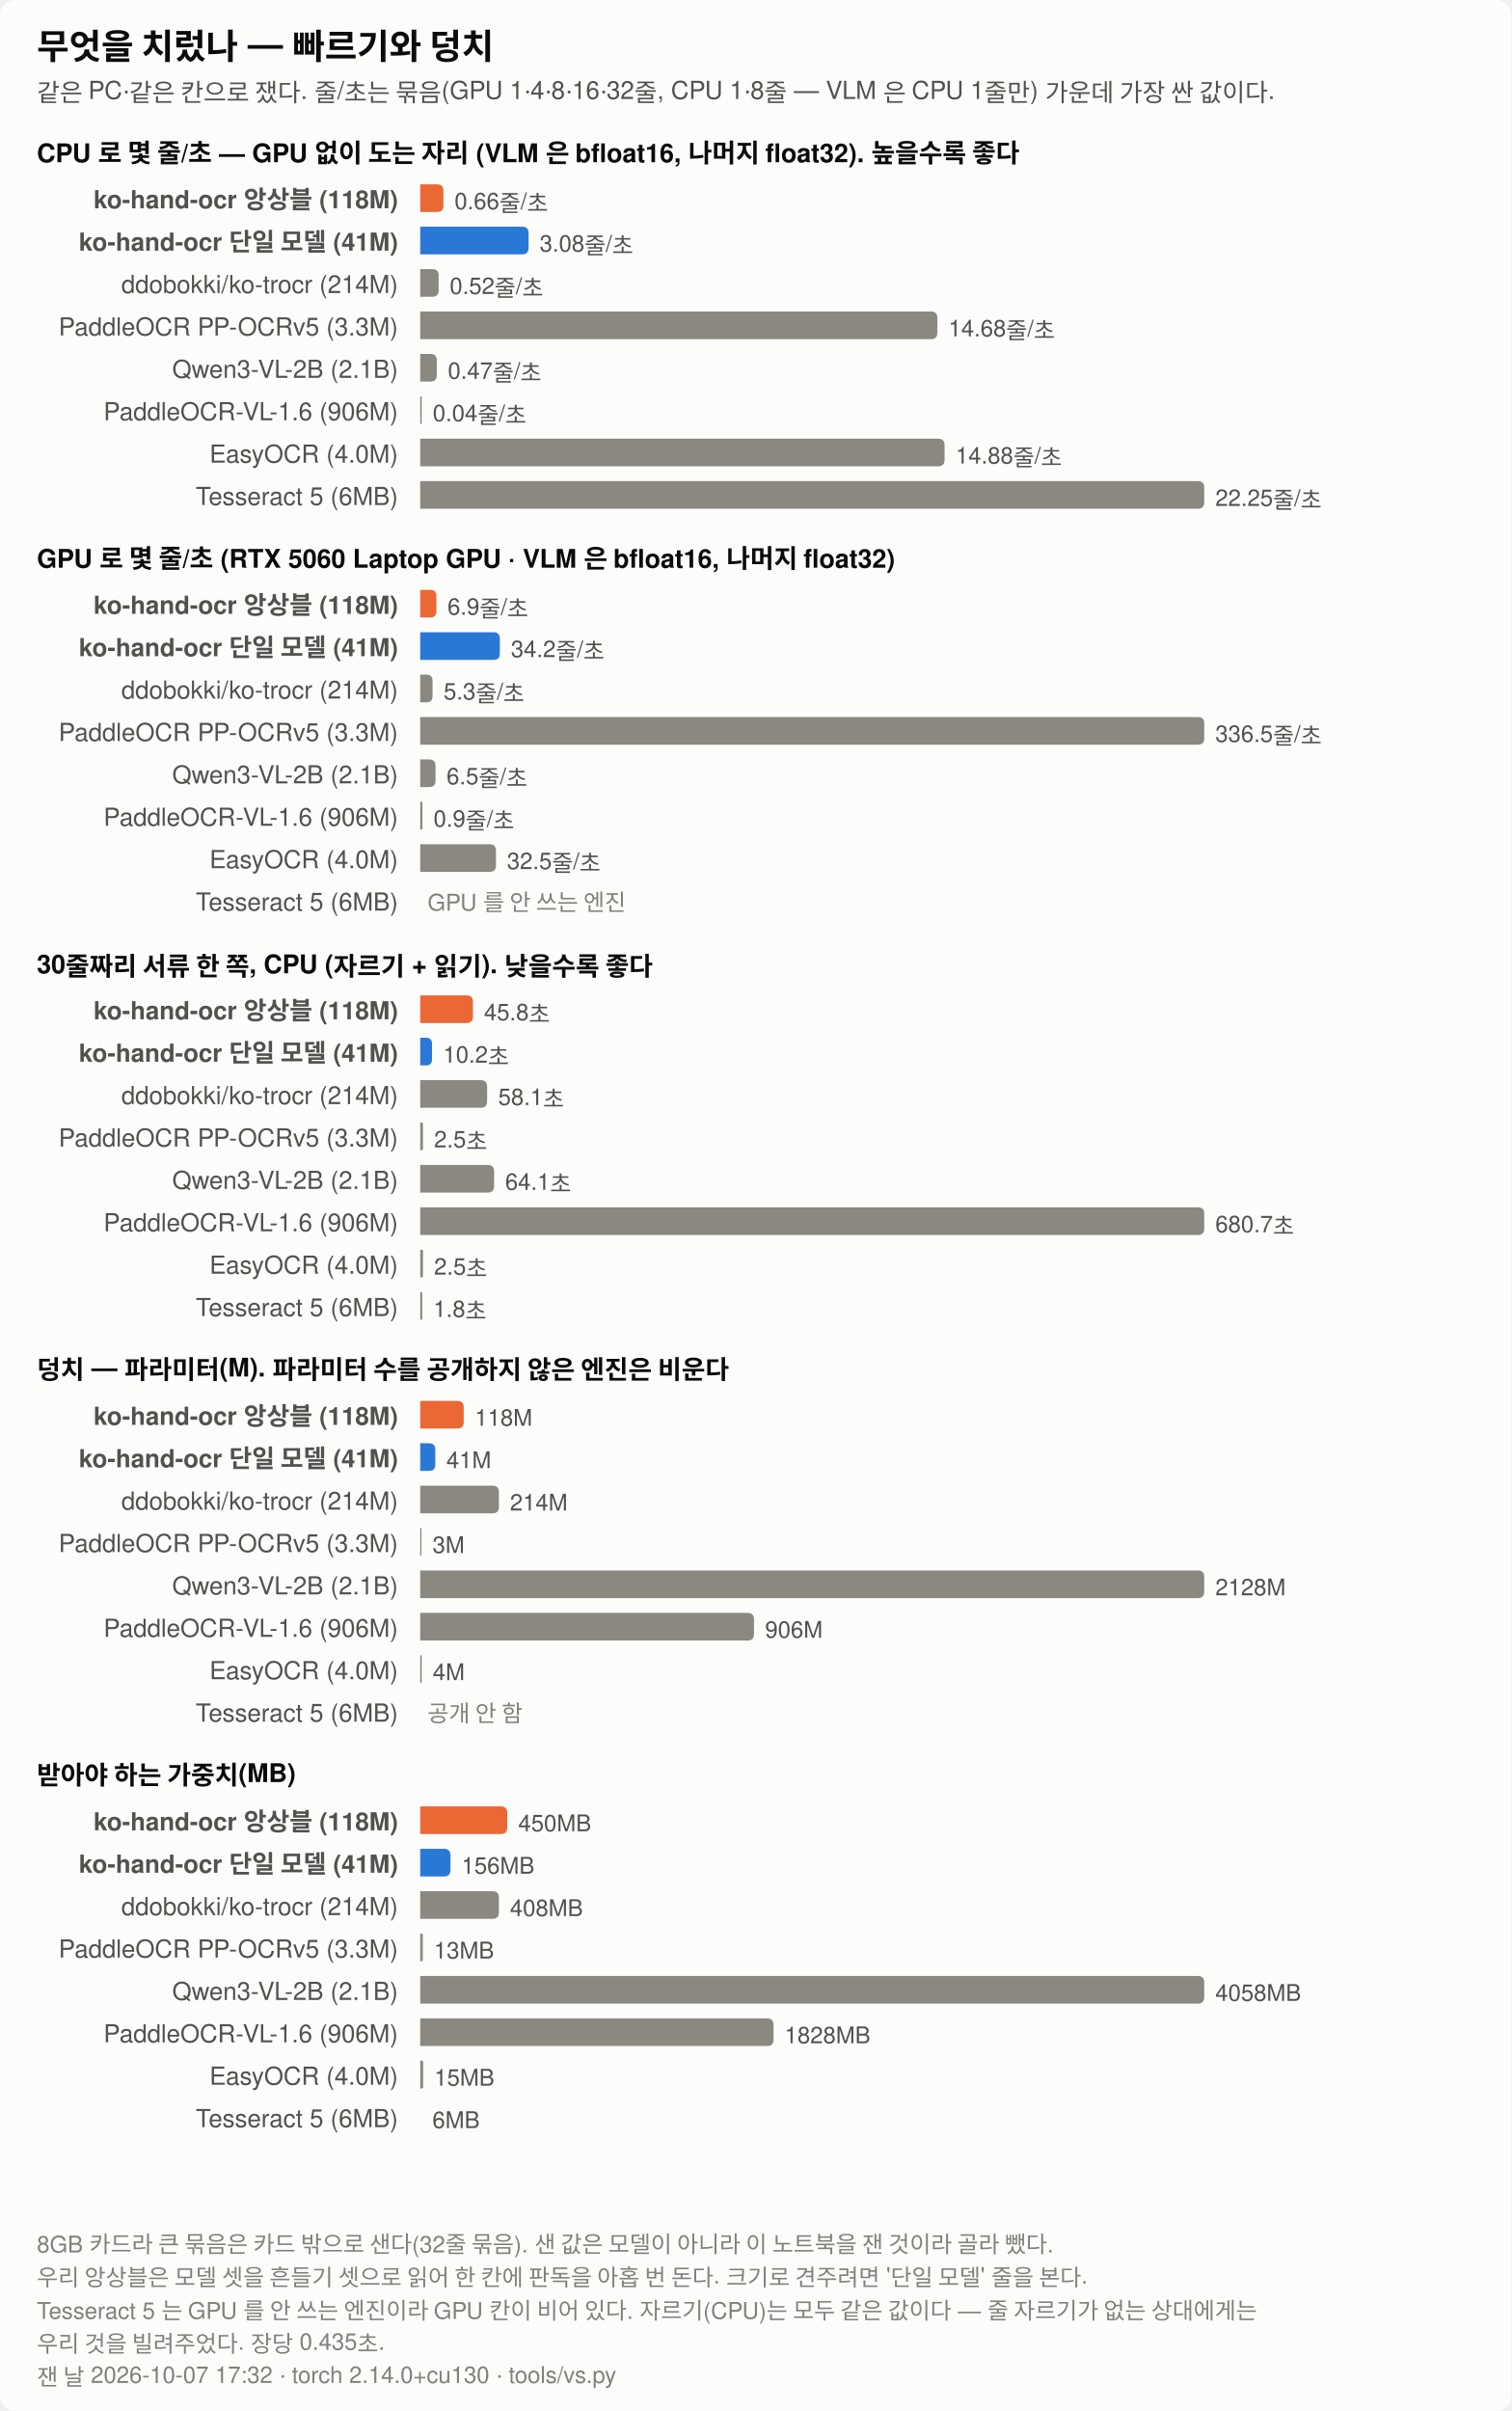
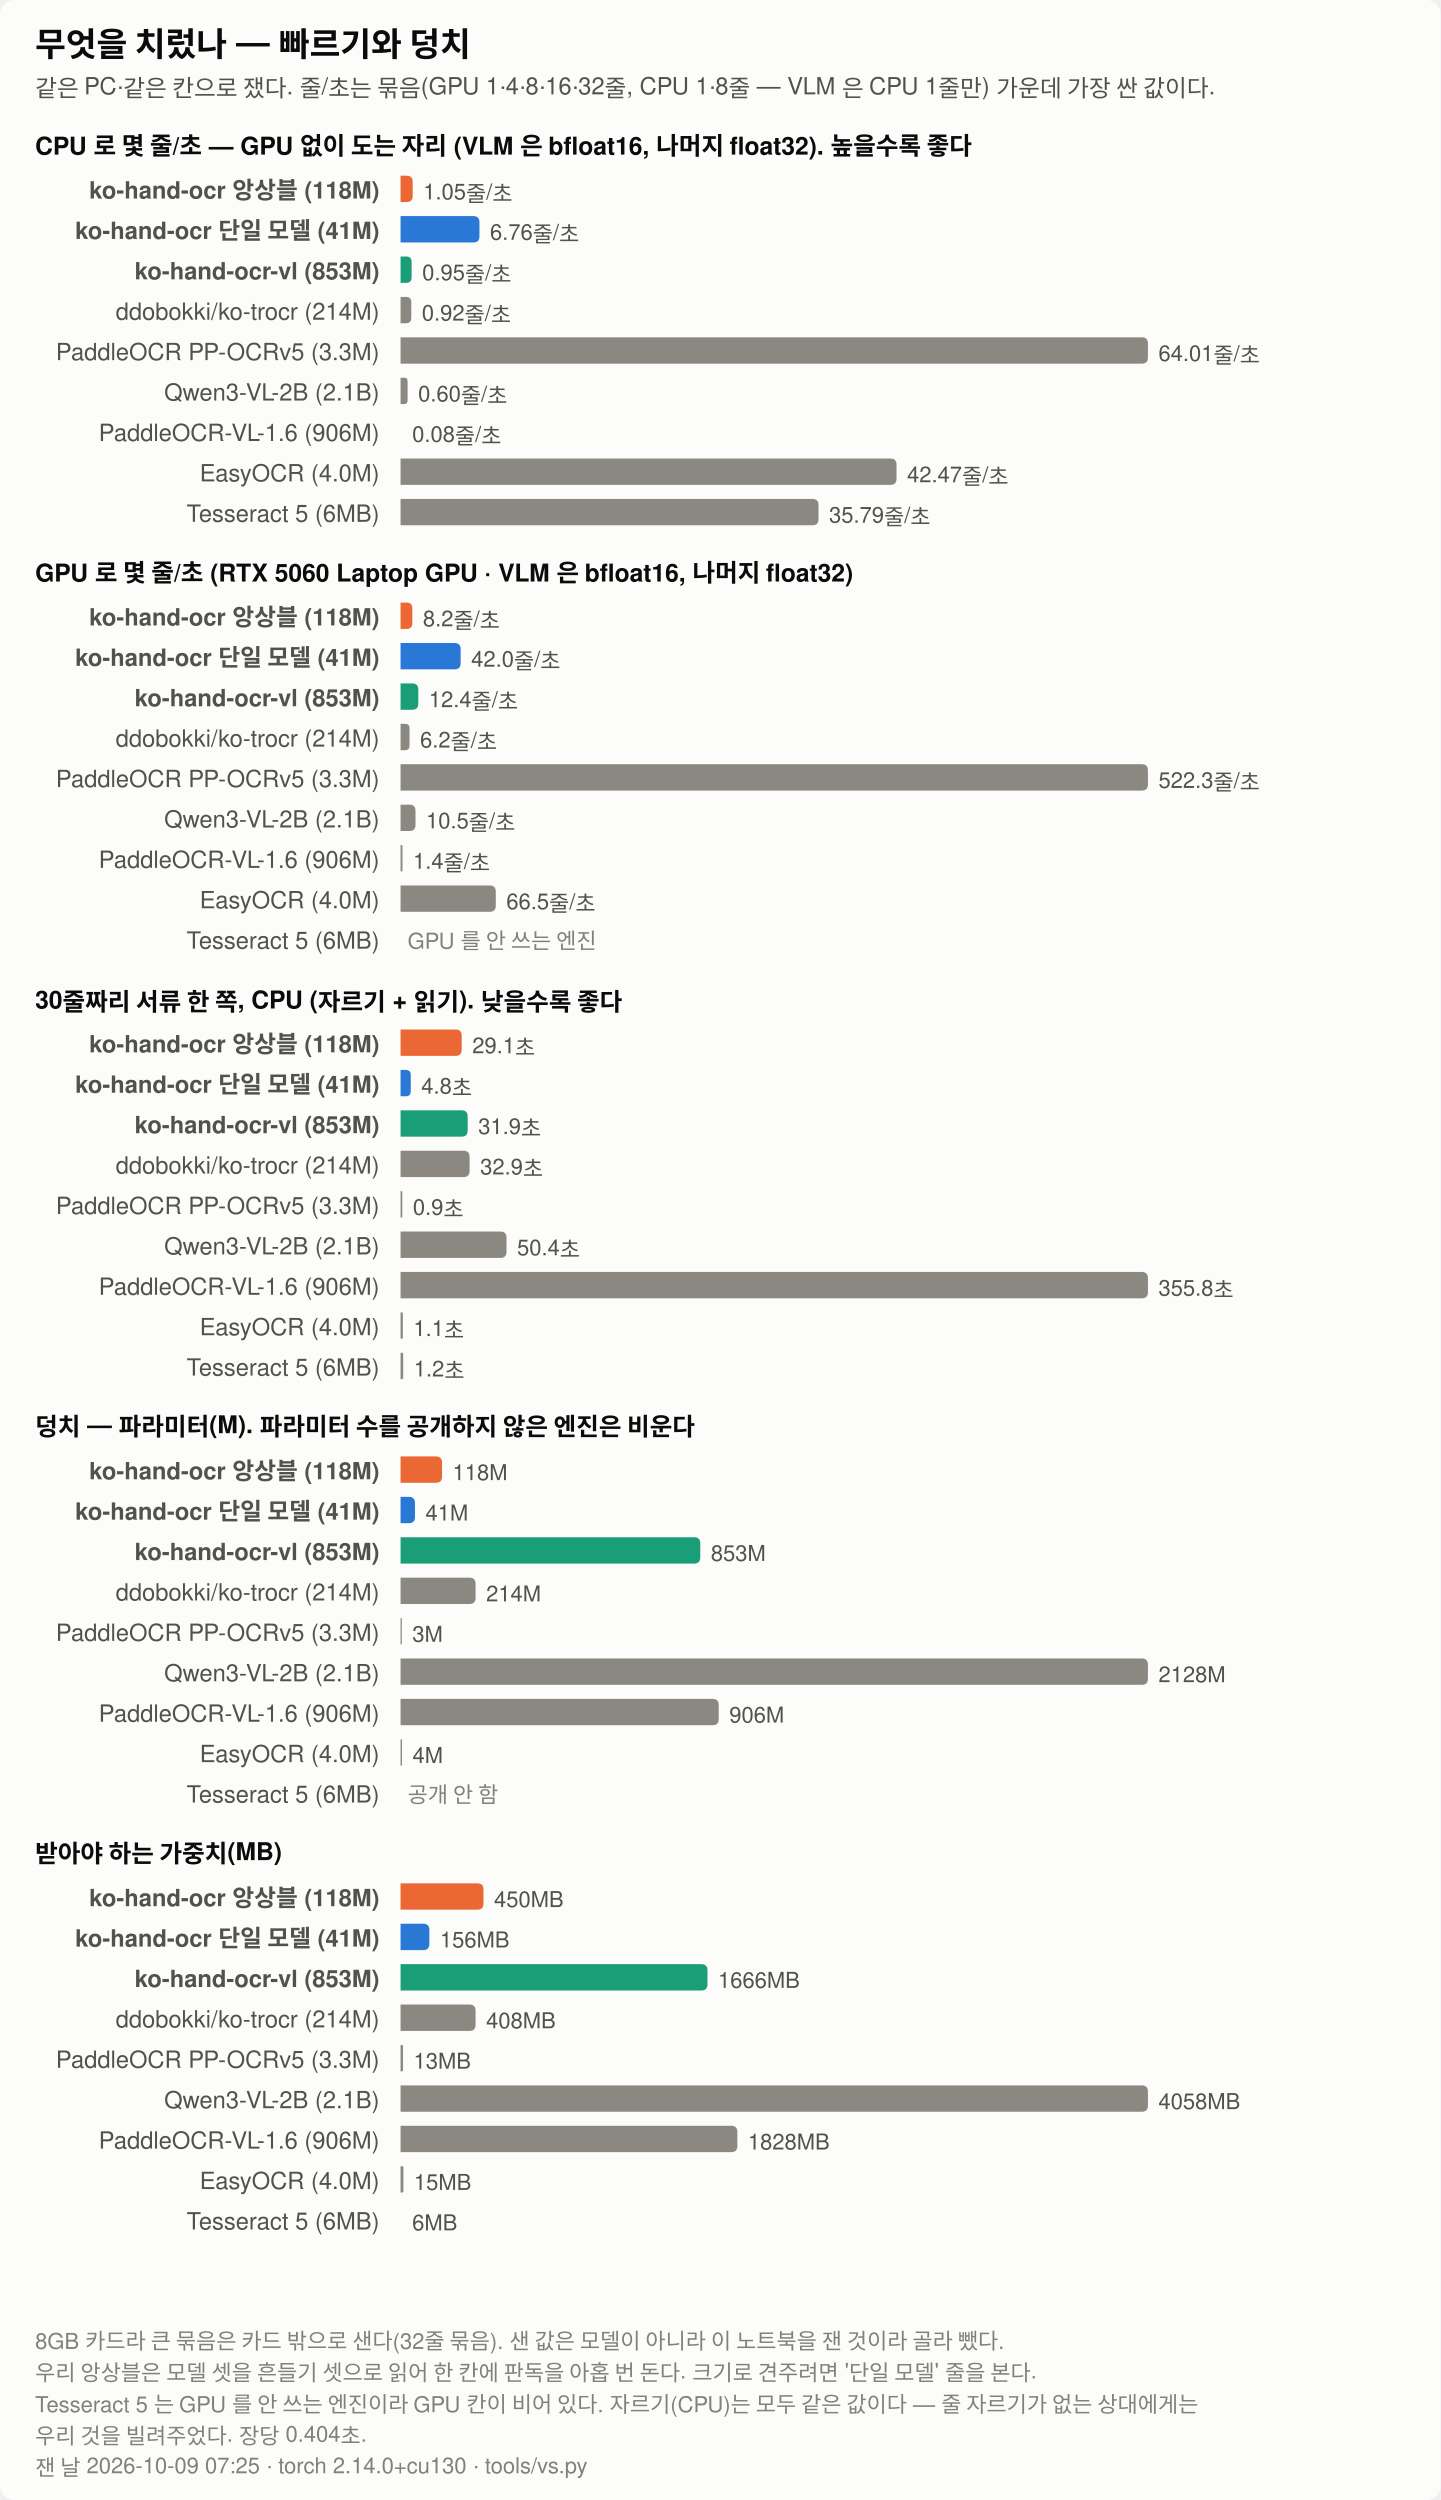
- <svg xmlns="http://www.w3.org/2000/svg" viewBox="0 0 820 1308" width="820" height="1308" role="img" aria-label="Speed and size. ko-hand-ocr 앙상블: 0.66 lines per second on CPU, 118M. ko-hand-ocr 단일 모델: 3.08 lines per second on CPU, 41M. ddobokki/ko-trocr: 0.52 lines per second on CPU, 214M. PaddleOCR PP-OCRv5: 14.68 lines per second on CPU, 3.3M. Qwen3-VL-2B: 0.47 lines per second on CPU, 2.1B. PaddleOCR-VL-1.6: 0.04 lines per second on CPU, 906M. EasyOCR: 14.88 lines per second on CPU, 4.0M. Tesseract 5: 22.25 lines per second on CPU, 6MB.">
+ <svg xmlns="http://www.w3.org/2000/svg" viewBox="0 0 820 1423" width="820" height="1423" role="img" aria-label="Speed and size. ko-hand-ocr 앙상블: 1.05 lines per second on CPU, 118M. ko-hand-ocr 단일 모델: 6.76 lines per second on CPU, 41M. ko-hand-ocr-vl: 0.95 lines per second on CPU, 853M. ddobokki/ko-trocr: 0.92 lines per second on CPU, 214M. PaddleOCR PP-OCRv5: 64.01 lines per second on CPU, 3.3M. Qwen3-VL-2B: 0.60 lines per second on CPU, 2.1B. PaddleOCR-VL-1.6: 0.08 lines per second on CPU, 906M. EasyOCR: 42.47 lines per second on CPU, 4.0M. Tesseract 5: 35.79 lines per second on CPU, 6MB.">
  <style>
  .surface{fill:#fcfcfb}
  .ink{fill:#0b0b0b}
  .ink2{fill:#52514e}
  .ink3{fill:#82807a}
  .s0{fill:#2a78d6}
  .s1{fill:#eb6834}
  .s2{fill:#8a8880}
+   .s3{fill:#1a9e77}
  .grid{stroke:#e3e2de;stroke-width:1}
  .rule{stroke:#cdccc6;stroke-width:1}
  .heat{fill:#cf3a2e}
  text{font-family:-apple-system,BlinkMacSystemFont,"Segoe UI",Helvetica,Arial,sans-serif}
  @media (prefers-color-scheme: dark){
    .surface{fill:#1a1a19}
    .ink{fill:#ffffff}
    .ink2{fill:#c3c2b7}
    .ink3{fill:#8e8c84}
    .s0{fill:#3987e5}
    .s1{fill:#d95926}
    .s2{fill:#7c7a73}
+     .s3{fill:#2bb58c}
    .grid{stroke:#3a3a38}
    .rule{stroke:#4a4946}
    .heat{fill:#ff6b5e}
  }
</style>
-   <rect class="surface" width="820" height="1308" rx="8" />
+   <rect class="surface" width="820" height="1423" rx="8" />
  <text class="ink" x="20" y="32" font-size="19" font-weight="600">무엇을 치렀나 — 빠르기와 덩치</text>
  <text class="ink2" x="20" y="55" font-size="13.5">같은 PC·같은 칸으로 쟀다. 줄/초는 묶음(GPU 1·4·8·16·32줄, CPU 1·8줄 — VLM 은 CPU 1줄만) 가운데 가장 싼 값이다.</text>
  <text class="ink" x="20" y="88" font-size="14" font-weight="600">CPU 로 몇 줄/초 — GPU 없이 도는 자리 (VLM 은 bfloat16, 나머지 float32). 높을수록 좋다</text>
  <text class="ink2" x="216" y="113.0" font-size="13.5" font-weight="600" text-anchor="end">ko-hand-ocr 앙상블 (118M)</text>
-   <path class="s1" d="M228,100.0 H237.1 Q240.6,100.0 240.6,103.5 V111.5 Q240.6,115.0 237.1,115.0 H228 Z" />
-   <text class="ink2" x="246.6" y="113.5" font-size="12.5">0.66줄/초</text>
+   <path class="s1" d="M228,100.0 H231.5 Q234.9,100.0 234.9,103.5 V111.5 Q234.9,115.0 231.5,115.0 H228 Z" />
+   <text class="ink2" x="240.9" y="113.5" font-size="12.5">1.05줄/초</text>
  <text class="ink2" x="216" y="136.0" font-size="13.5" font-weight="600" text-anchor="end">ko-hand-ocr 단일 모델 (41M)</text>
-   <path class="s0" d="M228,123.0 H283.3 Q286.8,123.0 286.8,126.5 V134.5 Q286.8,138.0 283.3,138.0 H228 Z" />
-   <text class="ink2" x="292.8" y="136.5" font-size="12.5">3.08줄/초</text>
-   <text class="ink2" x="216" y="159.0" font-size="13.5" font-weight="400" text-anchor="end">ddobokki/ko-trocr (214M)</text>
-   <path class="s2" d="M228,146.0 H234.5 Q238.0,146.0 238.0,149.5 V157.5 Q238.0,161.0 234.5,161.0 H228 Z" />
-   <text class="ink2" x="244.0" y="159.5" font-size="12.5">0.52줄/초</text>
-   <text class="ink2" x="216" y="182.0" font-size="13.5" font-weight="400" text-anchor="end">PaddleOCR PP-OCRv5 (3.3M)</text>
-   <path class="s2" d="M228,169.0 H505.1 Q508.6,169.0 508.6,172.5 V180.5 Q508.6,184.0 505.1,184.0 H228 Z" />
-   <text class="ink2" x="514.6" y="182.5" font-size="12.5">14.68줄/초</text>
-   <text class="ink2" x="216" y="205.0" font-size="13.5" font-weight="400" text-anchor="end">Qwen3-VL-2B (2.1B)</text>
-   <path class="s2" d="M228,192.0 H233.5 Q237.0,192.0 237.0,195.5 V203.5 Q237.0,207.0 233.5,207.0 H228 Z" />
-   <text class="ink2" x="243.0" y="205.5" font-size="12.5">0.47줄/초</text>
-   <text class="ink2" x="216" y="228.0" font-size="13.5" font-weight="400" text-anchor="end">PaddleOCR-VL-1.6 (906M)</text>
-   <path class="s2" d="M228,215.0 H228.4 Q228.8,215.0 228.8,215.4 V229.6 Q228.8,230.0 228.4,230.0 H228 Z" />
-   <text class="ink2" x="234.8" y="228.5" font-size="12.5">0.04줄/초</text>
-   <text class="ink2" x="216" y="251.0" font-size="13.5" font-weight="400" text-anchor="end">EasyOCR (4.0M)</text>
-   <path class="s2" d="M228,238.0 H509.0 Q512.5,238.0 512.5,241.5 V249.5 Q512.5,253.0 509.0,253.0 H228 Z" />
-   <text class="ink2" x="518.5" y="251.5" font-size="12.5">14.88줄/초</text>
-   <text class="ink2" x="216" y="274.0" font-size="13.5" font-weight="400" text-anchor="end">Tesseract 5 (6MB)</text>
-   <path class="s2" d="M228,261.0 H649.9 Q653.4,261.0 653.4,264.5 V272.5 Q653.4,276.0 649.9,276.0 H228 Z" />
-   <text class="ink2" x="659.4" y="274.5" font-size="12.5">22.25줄/초</text>
-   <text class="ink" x="20" y="308" font-size="14" font-weight="600">GPU 로 몇 줄/초 (RTX 5060 Laptop GPU · VLM 은 bfloat16, 나머지 float32)</text>
-   <text class="ink2" x="216" y="333.0" font-size="13.5" font-weight="600" text-anchor="end">ko-hand-ocr 앙상블 (118M)</text>
-   <path class="s1" d="M228,320.0 H233.3 Q236.8,320.0 236.8,323.5 V331.5 Q236.8,335.0 233.3,335.0 H228 Z" />
-   <text class="ink2" x="242.8" y="333.5" font-size="12.5">6.9줄/초</text>
-   <text class="ink2" x="216" y="356.0" font-size="13.5" font-weight="600" text-anchor="end">ko-hand-ocr 단일 모델 (41M)</text>
-   <path class="s0" d="M228,343.0 H267.7 Q271.2,343.0 271.2,346.5 V354.5 Q271.2,358.0 267.7,358.0 H228 Z" />
-   <text class="ink2" x="277.2" y="356.5" font-size="12.5">34.2줄/초</text>
-   <text class="ink2" x="216" y="379.0" font-size="13.5" font-weight="400" text-anchor="end">ddobokki/ko-trocr (214M)</text>
-   <path class="s2" d="M228,366.0 H231.4 Q234.7,366.0 234.7,369.4 V377.6 Q234.7,381.0 231.4,381.0 H228 Z" />
-   <text class="ink2" x="240.7" y="379.5" font-size="12.5">5.3줄/초</text>
-   <text class="ink2" x="216" y="402.0" font-size="13.5" font-weight="400" text-anchor="end">PaddleOCR PP-OCRv5 (3.3M)</text>
-   <path class="s2" d="M228,389.0 H649.9 Q653.4,389.0 653.4,392.5 V400.5 Q653.4,404.0 649.9,404.0 H228 Z" />
-   <text class="ink2" x="659.4" y="402.5" font-size="12.5">336.5줄/초</text>
-   <text class="ink2" x="216" y="425.0" font-size="13.5" font-weight="400" text-anchor="end">Qwen3-VL-2B (2.1B)</text>
-   <path class="s2" d="M228,412.0 H232.8 Q236.3,412.0 236.3,415.5 V423.5 Q236.3,427.0 232.8,427.0 H228 Z" />
-   <text class="ink2" x="242.3" y="425.5" font-size="12.5">6.5줄/초</text>
-   <text class="ink2" x="216" y="448.0" font-size="13.5" font-weight="400" text-anchor="end">PaddleOCR-VL-1.6 (906M)</text>
-   <path class="s2" d="M228,435.0 H228.6 Q229.2,435.0 229.2,435.6 V449.4 Q229.2,450.0 228.6,450.0 H228 Z" />
-   <text class="ink2" x="235.2" y="448.5" font-size="12.5">0.9줄/초</text>
-   <text class="ink2" x="216" y="471.0" font-size="13.5" font-weight="400" text-anchor="end">EasyOCR (4.0M)</text>
-   <path class="s2" d="M228,458.0 H265.6 Q269.1,458.0 269.1,461.5 V469.5 Q269.1,473.0 265.6,473.0 H228 Z" />
-   <text class="ink2" x="275.1" y="471.5" font-size="12.5">32.5줄/초</text>
-   <text class="ink2" x="216" y="494.0" font-size="13.5" font-weight="400" text-anchor="end">Tesseract 5 (6MB)</text>
-   <text class="ink3" x="232" y="494.0" font-size="12.5">GPU 를 안 쓰는 엔진</text>
-   <text class="ink" x="20" y="528" font-size="14" font-weight="600">30줄짜리 서류 한 쪽, CPU (자르기 + 읽기). 낮을수록 좋다</text>
-   <text class="ink2" x="216" y="553.0" font-size="13.5" font-weight="600" text-anchor="end">ko-hand-ocr 앙상블 (118M)</text>
-   <path class="s1" d="M228,540.0 H253.1 Q256.6,540.0 256.6,543.5 V551.5 Q256.6,555.0 253.1,555.0 H228 Z" />
-   <text class="ink2" x="262.6" y="553.5" font-size="12.5">45.8초</text>
-   <text class="ink2" x="216" y="576.0" font-size="13.5" font-weight="600" text-anchor="end">ko-hand-ocr 단일 모델 (41M)</text>
-   <path class="s0" d="M228,563.0 H231.2 Q234.4,563.0 234.4,566.2 V574.8 Q234.4,578.0 231.2,578.0 H228 Z" />
-   <text class="ink2" x="240.4" y="576.5" font-size="12.5">10.2초</text>
-   <text class="ink2" x="216" y="599.0" font-size="13.5" font-weight="400" text-anchor="end">ddobokki/ko-trocr (214M)</text>
-   <path class="s2" d="M228,586.0 H260.8 Q264.3,586.0 264.3,589.5 V597.5 Q264.3,601.0 260.8,601.0 H228 Z" />
-   <text class="ink2" x="270.3" y="599.5" font-size="12.5">58.1초</text>
-   <text class="ink2" x="216" y="622.0" font-size="13.5" font-weight="400" text-anchor="end">PaddleOCR PP-OCRv5 (3.3M)</text>
-   <path class="s2" d="M228,609.0 H228.8 Q229.5,609.0 229.5,609.8 V623.2 Q229.5,624.0 228.8,624.0 H228 Z" />
-   <text class="ink2" x="235.5" y="622.5" font-size="12.5">2.5초</text>
-   <text class="ink2" x="216" y="645.0" font-size="13.5" font-weight="400" text-anchor="end">Qwen3-VL-2B (2.1B)</text>
-   <path class="s2" d="M228,632.0 H264.6 Q268.1,632.0 268.1,635.5 V643.5 Q268.1,647.0 264.6,647.0 H228 Z" />
-   <text class="ink2" x="274.1" y="645.5" font-size="12.5">64.1초</text>
-   <text class="ink2" x="216" y="668.0" font-size="13.5" font-weight="400" text-anchor="end">PaddleOCR-VL-1.6 (906M)</text>
-   <path class="s2" d="M228,655.0 H649.9 Q653.4,655.0 653.4,658.5 V666.5 Q653.4,670.0 649.9,670.0 H228 Z" />
-   <text class="ink2" x="659.4" y="668.5" font-size="12.5">680.7초</text>
-   <text class="ink2" x="216" y="691.0" font-size="13.5" font-weight="400" text-anchor="end">EasyOCR (4.0M)</text>
-   <path class="s2" d="M228,678.0 H228.8 Q229.5,678.0 229.5,678.8 V692.2 Q229.5,693.0 228.8,693.0 H228 Z" />
-   <text class="ink2" x="235.5" y="691.5" font-size="12.5">2.5초</text>
-   <text class="ink2" x="216" y="714.0" font-size="13.5" font-weight="400" text-anchor="end">Tesseract 5 (6MB)</text>
-   <path class="s2" d="M228,701.0 H228.6 Q229.1,701.0 229.1,701.6 V715.4 Q229.1,716.0 228.6,716.0 H228 Z" />
-   <text class="ink2" x="235.1" y="714.5" font-size="12.5">1.8초</text>
-   <text class="ink" x="20" y="748" font-size="14" font-weight="600">덩치 — 파라미터(M). 파라미터 수를 공개하지 않은 엔진은 비운다</text>
-   <text class="ink2" x="216" y="773.0" font-size="13.5" font-weight="600" text-anchor="end">ko-hand-ocr 앙상블 (118M)</text>
-   <path class="s1" d="M228,760.0 H248.1 Q251.6,760.0 251.6,763.5 V771.5 Q251.6,775.0 248.1,775.0 H228 Z" />
-   <text class="ink2" x="257.6" y="773.5" font-size="12.5">118M</text>
-   <text class="ink2" x="216" y="796.0" font-size="13.5" font-weight="600" text-anchor="end">ko-hand-ocr 단일 모델 (41M)</text>
-   <path class="s0" d="M228,783.0 H232.7 Q236.2,783.0 236.2,786.5 V794.5 Q236.2,798.0 232.7,798.0 H228 Z" />
-   <text class="ink2" x="242.2" y="796.5" font-size="12.5">41M</text>
-   <text class="ink2" x="216" y="819.0" font-size="13.5" font-weight="400" text-anchor="end">ddobokki/ko-trocr (214M)</text>
-   <path class="s2" d="M228,806.0 H267.2 Q270.7,806.0 270.7,809.5 V817.5 Q270.7,821.0 267.2,821.0 H228 Z" />
-   <text class="ink2" x="276.7" y="819.5" font-size="12.5">214M</text>
-   <text class="ink2" x="216" y="842.0" font-size="13.5" font-weight="400" text-anchor="end">PaddleOCR PP-OCRv5 (3.3M)</text>
-   <path class="s2" d="M228,829.0 H228.3 Q228.7,829.0 228.7,829.3 V843.7 Q228.7,844.0 228.3,844.0 H228 Z" />
-   <text class="ink2" x="234.7" y="842.5" font-size="12.5">3M</text>
-   <text class="ink2" x="216" y="865.0" font-size="13.5" font-weight="400" text-anchor="end">Qwen3-VL-2B (2.1B)</text>
-   <path class="s2" d="M228,852.0 H649.9 Q653.4,852.0 653.4,855.5 V863.5 Q653.4,867.0 649.9,867.0 H228 Z" />
-   <text class="ink2" x="659.4" y="865.5" font-size="12.5">2128M</text>
-   <text class="ink2" x="216" y="888.0" font-size="13.5" font-weight="400" text-anchor="end">PaddleOCR-VL-1.6 (906M)</text>
-   <path class="s2" d="M228,875.0 H405.6 Q409.1,875.0 409.1,878.5 V886.5 Q409.1,890.0 405.6,890.0 H228 Z" />
-   <text class="ink2" x="415.1" y="888.5" font-size="12.5">906M</text>
-   <text class="ink2" x="216" y="911.0" font-size="13.5" font-weight="400" text-anchor="end">EasyOCR (4.0M)</text>
-   <path class="s2" d="M228,898.0 H228.4 Q228.8,898.0 228.8,898.4 V912.6 Q228.8,913.0 228.4,913.0 H228 Z" />
-   <text class="ink2" x="234.8" y="911.5" font-size="12.5">4M</text>
-   <text class="ink2" x="216" y="934.0" font-size="13.5" font-weight="400" text-anchor="end">Tesseract 5 (6MB)</text>
-   <text class="ink3" x="232" y="934.0" font-size="12.5">공개 안 함</text>
-   <text class="ink" x="20" y="968" font-size="14" font-weight="600">받아야 하는 가중치(MB)</text>
-   <text class="ink2" x="216" y="993.0" font-size="13.5" font-weight="600" text-anchor="end">ko-hand-ocr 앙상블 (118M)</text>
-   <path class="s1" d="M228,980.0 H271.7 Q275.2,980.0 275.2,983.5 V991.5 Q275.2,995.0 271.7,995.0 H228 Z" />
-   <text class="ink2" x="281.2" y="993.5" font-size="12.5">450MB</text>
-   <text class="ink2" x="216" y="1016.0" font-size="13.5" font-weight="600" text-anchor="end">ko-hand-ocr 단일 모델 (41M)</text>
-   <path class="s0" d="M228,1003.0 H240.9 Q244.4,1003.0 244.4,1006.5 V1014.5 Q244.4,1018.0 240.9,1018.0 H228 Z" />
-   <text class="ink2" x="250.4" y="1016.5" font-size="12.5">156MB</text>
-   <text class="ink2" x="216" y="1039.0" font-size="13.5" font-weight="400" text-anchor="end">ddobokki/ko-trocr (214M)</text>
-   <path class="s2" d="M228,1026.0 H267.2 Q270.7,1026.0 270.7,1029.5 V1037.5 Q270.7,1041.0 267.2,1041.0 H228 Z" />
-   <text class="ink2" x="276.7" y="1039.5" font-size="12.5">408MB</text>
-   <text class="ink2" x="216" y="1062.0" font-size="13.5" font-weight="400" text-anchor="end">PaddleOCR PP-OCRv5 (3.3M)</text>
-   <path class="s2" d="M228,1049.0 H228.7 Q229.4,1049.0 229.4,1049.7 V1063.3 Q229.4,1064.0 228.7,1064.0 H228 Z" />
-   <text class="ink2" x="235.4" y="1062.5" font-size="12.5">13MB</text>
-   <text class="ink2" x="216" y="1085.0" font-size="13.5" font-weight="400" text-anchor="end">Qwen3-VL-2B (2.1B)</text>
-   <path class="s2" d="M228,1072.0 H649.9 Q653.4,1072.0 653.4,1075.5 V1083.5 Q653.4,1087.0 649.9,1087.0 H228 Z" />
-   <text class="ink2" x="659.4" y="1085.5" font-size="12.5">4058MB</text>
-   <text class="ink2" x="216" y="1108.0" font-size="13.5" font-weight="400" text-anchor="end">PaddleOCR-VL-1.6 (906M)</text>
-   <path class="s2" d="M228,1095.0 H416.2 Q419.7,1095.0 419.7,1098.5 V1106.5 Q419.7,1110.0 416.2,1110.0 H228 Z" />
-   <text class="ink2" x="425.7" y="1108.5" font-size="12.5">1828MB</text>
-   <text class="ink2" x="216" y="1131.0" font-size="13.5" font-weight="400" text-anchor="end">EasyOCR (4.0M)</text>
-   <path class="s2" d="M228,1118.0 H228.8 Q229.6,1118.0 229.6,1118.8 V1132.2 Q229.6,1133.0 228.8,1133.0 H228 Z" />
-   <text class="ink2" x="235.6" y="1131.5" font-size="12.5">15MB</text>
-   <text class="ink2" x="216" y="1154.0" font-size="13.5" font-weight="400" text-anchor="end">Tesseract 5 (6MB)</text>
-   <text class="ink2" x="234.6" y="1154.5" font-size="12.5">6MB</text>
-   <text class="ink3" x="20" y="1222" font-size="12.5">8GB 카드라 큰 묶음은 카드 밖으로 샌다(32줄 묶음). 샌 값은 모델이 아니라 이 노트북을 잰 것이라 골라 뺐다.</text>
-   <text class="ink3" x="20" y="1240" font-size="12.5">우리 앙상블은 모델 셋을 흔들기 셋으로 읽어 한 칸에 판독을 아홉 번 돈다. 크기로 견주려면 '단일 모델' 줄을 본다.</text>
-   <text class="ink3" x="20" y="1258" font-size="12.5">Tesseract 5 는 GPU 를 안 쓰는 엔진이라 GPU 칸이 비어 있다. 자르기(CPU)는 모두 같은 값이다 — 줄 자르기가 없는 상대에게는</text>
-   <text class="ink3" x="20" y="1276" font-size="12.5">우리 것을 빌려주었다. 장당 0.435초.</text>
-   <text class="ink3" x="20" y="1294" font-size="12.5">잰 날 2026-10-07 17:32 · torch 2.14.0+cu130 · tools/vs.py</text>
+   <path class="s0" d="M228,123.0 H269.4 Q272.9,123.0 272.9,126.5 V134.5 Q272.9,138.0 269.4,138.0 H228 Z" />
+   <text class="ink2" x="278.9" y="136.5" font-size="12.5">6.76줄/초</text>
+   <text class="ink2" x="216" y="159.0" font-size="13.5" font-weight="600" text-anchor="end">ko-hand-ocr-vl (853M)</text>
+   <path class="s3" d="M228,146.0 H231.2 Q234.3,146.0 234.3,149.2 V157.8 Q234.3,161.0 231.2,161.0 H228 Z" />
+   <text class="ink2" x="240.3" y="159.5" font-size="12.5">0.95줄/초</text>
+   <text class="ink2" x="216" y="182.0" font-size="13.5" font-weight="400" text-anchor="end">ddobokki/ko-trocr (214M)</text>
+   <path class="s2" d="M228,169.0 H231.1 Q234.1,169.0 234.1,172.1 V180.9 Q234.1,184.0 231.1,184.0 H228 Z" />
+   <text class="ink2" x="240.1" y="182.5" font-size="12.5">0.92줄/초</text>
+   <text class="ink2" x="216" y="205.0" font-size="13.5" font-weight="400" text-anchor="end">PaddleOCR PP-OCRv5 (3.3M)</text>
+   <path class="s2" d="M228,192.0 H649.9 Q653.4,192.0 653.4,195.5 V203.5 Q653.4,207.0 649.9,207.0 H228 Z" />
+   <text class="ink2" x="659.4" y="205.5" font-size="12.5">64.01줄/초</text>
+   <text class="ink2" x="216" y="228.0" font-size="13.5" font-weight="400" text-anchor="end">Qwen3-VL-2B (2.1B)</text>
+   <path class="s2" d="M228,215.0 H230.0 Q232.0,215.0 232.0,217.0 V228.0 Q232.0,230.0 230.0,230.0 H228 Z" />
+   <text class="ink2" x="238.0" y="228.5" font-size="12.5">0.60줄/초</text>
+   <text class="ink2" x="216" y="251.0" font-size="13.5" font-weight="400" text-anchor="end">PaddleOCR-VL-1.6 (906M)</text>
+   <text class="ink2" x="234.6" y="251.5" font-size="12.5">0.08줄/초</text>
+   <text class="ink2" x="216" y="274.0" font-size="13.5" font-weight="400" text-anchor="end">EasyOCR (4.0M)</text>
+   <path class="s2" d="M228,261.0 H506.8 Q510.3,261.0 510.3,264.5 V272.5 Q510.3,276.0 506.8,276.0 H228 Z" />
+   <text class="ink2" x="516.3" y="274.5" font-size="12.5">42.47줄/초</text>
+   <text class="ink2" x="216" y="297.0" font-size="13.5" font-weight="400" text-anchor="end">Tesseract 5 (6MB)</text>
+   <path class="s2" d="M228,284.0 H462.4 Q465.9,284.0 465.9,287.5 V295.5 Q465.9,299.0 462.4,299.0 H228 Z" />
+   <text class="ink2" x="471.9" y="297.5" font-size="12.5">35.79줄/초</text>
+   <text class="ink" x="20" y="331" font-size="14" font-weight="600">GPU 로 몇 줄/초 (RTX 5060 Laptop GPU · VLM 은 bfloat16, 나머지 float32)</text>
+   <text class="ink2" x="216" y="356.0" font-size="13.5" font-weight="600" text-anchor="end">ko-hand-ocr 앙상블 (118M)</text>
+   <path class="s1" d="M228,343.0 H231.4 Q234.7,343.0 234.7,346.4 V354.6 Q234.7,358.0 231.4,358.0 H228 Z" />
+   <text class="ink2" x="240.7" y="356.5" font-size="12.5">8.2줄/초</text>
+   <text class="ink2" x="216" y="379.0" font-size="13.5" font-weight="600" text-anchor="end">ko-hand-ocr 단일 모델 (41M)</text>
+   <path class="s0" d="M228,366.0 H258.7 Q262.2,366.0 262.2,369.5 V377.5 Q262.2,381.0 258.7,381.0 H228 Z" />
+   <text class="ink2" x="268.2" y="379.5" font-size="12.5">42.0줄/초</text>
+   <text class="ink2" x="216" y="402.0" font-size="13.5" font-weight="600" text-anchor="end">ko-hand-ocr-vl (853M)</text>
+   <path class="s3" d="M228,389.0 H234.6 Q238.1,389.0 238.1,392.5 V400.5 Q238.1,404.0 234.6,404.0 H228 Z" />
+   <text class="ink2" x="244.1" y="402.5" font-size="12.5">12.4줄/초</text>
+   <text class="ink2" x="216" y="425.0" font-size="13.5" font-weight="400" text-anchor="end">ddobokki/ko-trocr (214M)</text>
+   <path class="s2" d="M228,412.0 H230.5 Q233.1,412.0 233.1,414.5 V424.5 Q233.1,427.0 230.5,427.0 H228 Z" />
+   <text class="ink2" x="239.1" y="425.5" font-size="12.5">6.2줄/초</text>
+   <text class="ink2" x="216" y="448.0" font-size="13.5" font-weight="400" text-anchor="end">PaddleOCR PP-OCRv5 (3.3M)</text>
+   <path class="s2" d="M228,435.0 H649.9 Q653.4,435.0 653.4,438.5 V446.5 Q653.4,450.0 649.9,450.0 H228 Z" />
+   <text class="ink2" x="659.4" y="448.5" font-size="12.5">522.3줄/초</text>
+   <text class="ink2" x="216" y="471.0" font-size="13.5" font-weight="400" text-anchor="end">Qwen3-VL-2B (2.1B)</text>
+   <path class="s2" d="M228,458.0 H233.0 Q236.5,458.0 236.5,461.5 V469.5 Q236.5,473.0 233.0,473.0 H228 Z" />
+   <text class="ink2" x="242.5" y="471.5" font-size="12.5">10.5줄/초</text>
+   <text class="ink2" x="216" y="494.0" font-size="13.5" font-weight="400" text-anchor="end">PaddleOCR-VL-1.6 (906M)</text>
+   <path class="s2" d="M228,481.0 H228.6 Q229.1,481.0 229.1,481.6 V495.4 Q229.1,496.0 228.6,496.0 H228 Z" />
+   <text class="ink2" x="235.1" y="494.5" font-size="12.5">1.4줄/초</text>
+   <text class="ink2" x="216" y="517.0" font-size="13.5" font-weight="400" text-anchor="end">EasyOCR (4.0M)</text>
+   <path class="s2" d="M228,504.0 H278.7 Q282.2,504.0 282.2,507.5 V515.5 Q282.2,519.0 278.7,519.0 H228 Z" />
+   <text class="ink2" x="288.2" y="517.5" font-size="12.5">66.5줄/초</text>
+   <text class="ink2" x="216" y="540.0" font-size="13.5" font-weight="400" text-anchor="end">Tesseract 5 (6MB)</text>
+   <text class="ink3" x="232" y="540.0" font-size="12.5">GPU 를 안 쓰는 엔진</text>
+   <text class="ink" x="20" y="574" font-size="14" font-weight="600">30줄짜리 서류 한 쪽, CPU (자르기 + 읽기). 낮을수록 좋다</text>
+   <text class="ink2" x="216" y="599.0" font-size="13.5" font-weight="600" text-anchor="end">ko-hand-ocr 앙상블 (118M)</text>
+   <path class="s1" d="M228,586.0 H259.3 Q262.8,586.0 262.8,589.5 V597.5 Q262.8,601.0 259.3,601.0 H228 Z" />
+   <text class="ink2" x="268.8" y="599.5" font-size="12.5">29.1초</text>
+   <text class="ink2" x="216" y="622.0" font-size="13.5" font-weight="600" text-anchor="end">ko-hand-ocr 단일 모델 (41M)</text>
+   <path class="s0" d="M228,609.0 H230.9 Q233.8,609.0 233.8,611.9 V621.1 Q233.8,624.0 230.9,624.0 H228 Z" />
+   <text class="ink2" x="239.8" y="622.5" font-size="12.5">4.8초</text>
+   <text class="ink2" x="216" y="645.0" font-size="13.5" font-weight="600" text-anchor="end">ko-hand-ocr-vl (853M)</text>
+   <path class="s3" d="M228,632.0 H262.7 Q266.2,632.0 266.2,635.5 V643.5 Q266.2,647.0 262.7,647.0 H228 Z" />
+   <text class="ink2" x="272.2" y="645.5" font-size="12.5">31.9초</text>
+   <text class="ink2" x="216" y="668.0" font-size="13.5" font-weight="400" text-anchor="end">ddobokki/ko-trocr (214M)</text>
+   <path class="s2" d="M228,655.0 H263.8 Q267.3,655.0 267.3,658.5 V666.5 Q267.3,670.0 263.8,670.0 H228 Z" />
+   <text class="ink2" x="273.3" y="668.5" font-size="12.5">32.9초</text>
+   <text class="ink2" x="216" y="691.0" font-size="13.5" font-weight="400" text-anchor="end">PaddleOCR PP-OCRv5 (3.3M)</text>
+   <path class="s2" d="M228,678.0 H228.5 Q229.0,678.0 229.0,678.5 V692.5 Q229.0,693.0 228.5,693.0 H228 Z" />
+   <text class="ink2" x="235.0" y="691.5" font-size="12.5">0.9초</text>
+   <text class="ink2" x="216" y="714.0" font-size="13.5" font-weight="400" text-anchor="end">Qwen3-VL-2B (2.1B)</text>
+   <path class="s2" d="M228,701.0 H284.8 Q288.3,701.0 288.3,704.5 V712.5 Q288.3,716.0 284.8,716.0 H228 Z" />
+   <text class="ink2" x="294.3" y="714.5" font-size="12.5">50.4초</text>
+   <text class="ink2" x="216" y="737.0" font-size="13.5" font-weight="400" text-anchor="end">PaddleOCR-VL-1.6 (906M)</text>
+   <path class="s2" d="M228,724.0 H649.9 Q653.4,724.0 653.4,727.5 V735.5 Q653.4,739.0 649.9,739.0 H228 Z" />
+   <text class="ink2" x="659.4" y="737.5" font-size="12.5">355.8초</text>
+   <text class="ink2" x="216" y="760.0" font-size="13.5" font-weight="400" text-anchor="end">EasyOCR (4.0M)</text>
+   <path class="s2" d="M228,747.0 H228.7 Q229.3,747.0 229.3,747.7 V761.3 Q229.3,762.0 228.7,762.0 H228 Z" />
+   <text class="ink2" x="235.3" y="760.5" font-size="12.5">1.1초</text>
+   <text class="ink2" x="216" y="783.0" font-size="13.5" font-weight="400" text-anchor="end">Tesseract 5 (6MB)</text>
+   <path class="s2" d="M228,770.0 H228.7 Q229.5,770.0 229.5,770.7 V784.3 Q229.5,785.0 228.7,785.0 H228 Z" />
+   <text class="ink2" x="235.5" y="783.5" font-size="12.5">1.2초</text>
+   <text class="ink" x="20" y="817" font-size="14" font-weight="600">덩치 — 파라미터(M). 파라미터 수를 공개하지 않은 엔진은 비운다</text>
+   <text class="ink2" x="216" y="842.0" font-size="13.5" font-weight="600" text-anchor="end">ko-hand-ocr 앙상블 (118M)</text>
+   <path class="s1" d="M228,829.0 H248.1 Q251.6,829.0 251.6,832.5 V840.5 Q251.6,844.0 248.1,844.0 H228 Z" />
+   <text class="ink2" x="257.6" y="842.5" font-size="12.5">118M</text>
+   <text class="ink2" x="216" y="865.0" font-size="13.5" font-weight="600" text-anchor="end">ko-hand-ocr 단일 모델 (41M)</text>
+   <path class="s0" d="M228,852.0 H232.7 Q236.2,852.0 236.2,855.5 V863.5 Q236.2,867.0 232.7,867.0 H228 Z" />
+   <text class="ink2" x="242.2" y="865.5" font-size="12.5">41M</text>
+   <text class="ink2" x="216" y="888.0" font-size="13.5" font-weight="600" text-anchor="end">ko-hand-ocr-vl (853M)</text>
+   <path class="s3" d="M228,875.0 H395.1 Q398.6,875.0 398.6,878.5 V886.5 Q398.6,890.0 395.1,890.0 H228 Z" />
+   <text class="ink2" x="404.6" y="888.5" font-size="12.5">853M</text>
+   <text class="ink2" x="216" y="911.0" font-size="13.5" font-weight="400" text-anchor="end">ddobokki/ko-trocr (214M)</text>
+   <path class="s2" d="M228,898.0 H267.2 Q270.7,898.0 270.7,901.5 V909.5 Q270.7,913.0 267.2,913.0 H228 Z" />
+   <text class="ink2" x="276.7" y="911.5" font-size="12.5">214M</text>
+   <text class="ink2" x="216" y="934.0" font-size="13.5" font-weight="400" text-anchor="end">PaddleOCR PP-OCRv5 (3.3M)</text>
+   <path class="s2" d="M228,921.0 H228.3 Q228.7,921.0 228.7,921.3 V935.7 Q228.7,936.0 228.3,936.0 H228 Z" />
+   <text class="ink2" x="234.7" y="934.5" font-size="12.5">3M</text>
+   <text class="ink2" x="216" y="957.0" font-size="13.5" font-weight="400" text-anchor="end">Qwen3-VL-2B (2.1B)</text>
+   <path class="s2" d="M228,944.0 H649.9 Q653.4,944.0 653.4,947.5 V955.5 Q653.4,959.0 649.9,959.0 H228 Z" />
+   <text class="ink2" x="659.4" y="957.5" font-size="12.5">2128M</text>
+   <text class="ink2" x="216" y="980.0" font-size="13.5" font-weight="400" text-anchor="end">PaddleOCR-VL-1.6 (906M)</text>
+   <path class="s2" d="M228,967.0 H405.6 Q409.1,967.0 409.1,970.5 V978.5 Q409.1,982.0 405.6,982.0 H228 Z" />
+   <text class="ink2" x="415.1" y="980.5" font-size="12.5">906M</text>
+   <text class="ink2" x="216" y="1003.0" font-size="13.5" font-weight="400" text-anchor="end">EasyOCR (4.0M)</text>
+   <path class="s2" d="M228,990.0 H228.4 Q228.8,990.0 228.8,990.4 V1004.6 Q228.8,1005.0 228.4,1005.0 H228 Z" />
+   <text class="ink2" x="234.8" y="1003.5" font-size="12.5">4M</text>
+   <text class="ink2" x="216" y="1026.0" font-size="13.5" font-weight="400" text-anchor="end">Tesseract 5 (6MB)</text>
+   <text class="ink3" x="232" y="1026.0" font-size="12.5">공개 안 함</text>
+   <text class="ink" x="20" y="1060" font-size="14" font-weight="600">받아야 하는 가중치(MB)</text>
+   <text class="ink2" x="216" y="1085.0" font-size="13.5" font-weight="600" text-anchor="end">ko-hand-ocr 앙상블 (118M)</text>
+   <path class="s1" d="M228,1072.0 H271.7 Q275.2,1072.0 275.2,1075.5 V1083.5 Q275.2,1087.0 271.7,1087.0 H228 Z" />
+   <text class="ink2" x="281.2" y="1085.5" font-size="12.5">450MB</text>
+   <text class="ink2" x="216" y="1108.0" font-size="13.5" font-weight="600" text-anchor="end">ko-hand-ocr 단일 모델 (41M)</text>
+   <path class="s0" d="M228,1095.0 H240.9 Q244.4,1095.0 244.4,1098.5 V1106.5 Q244.4,1110.0 240.9,1110.0 H228 Z" />
+   <text class="ink2" x="250.4" y="1108.5" font-size="12.5">156MB</text>
+   <text class="ink2" x="216" y="1131.0" font-size="13.5" font-weight="600" text-anchor="end">ko-hand-ocr-vl (853M)</text>
+   <path class="s3" d="M228,1118.0 H399.2 Q402.7,1118.0 402.7,1121.5 V1129.5 Q402.7,1133.0 399.2,1133.0 H228 Z" />
+   <text class="ink2" x="408.7" y="1131.5" font-size="12.5">1666MB</text>
+   <text class="ink2" x="216" y="1154.0" font-size="13.5" font-weight="400" text-anchor="end">ddobokki/ko-trocr (214M)</text>
+   <path class="s2" d="M228,1141.0 H267.2 Q270.7,1141.0 270.7,1144.5 V1152.5 Q270.7,1156.0 267.2,1156.0 H228 Z" />
+   <text class="ink2" x="276.7" y="1154.5" font-size="12.5">408MB</text>
+   <text class="ink2" x="216" y="1177.0" font-size="13.5" font-weight="400" text-anchor="end">PaddleOCR PP-OCRv5 (3.3M)</text>
+   <path class="s2" d="M228,1164.0 H228.7 Q229.4,1164.0 229.4,1164.7 V1178.3 Q229.4,1179.0 228.7,1179.0 H228 Z" />
+   <text class="ink2" x="235.4" y="1177.5" font-size="12.5">13MB</text>
+   <text class="ink2" x="216" y="1200.0" font-size="13.5" font-weight="400" text-anchor="end">Qwen3-VL-2B (2.1B)</text>
+   <path class="s2" d="M228,1187.0 H649.9 Q653.4,1187.0 653.4,1190.5 V1198.5 Q653.4,1202.0 649.9,1202.0 H228 Z" />
+   <text class="ink2" x="659.4" y="1200.5" font-size="12.5">4058MB</text>
+   <text class="ink2" x="216" y="1223.0" font-size="13.5" font-weight="400" text-anchor="end">PaddleOCR-VL-1.6 (906M)</text>
+   <path class="s2" d="M228,1210.0 H416.2 Q419.7,1210.0 419.7,1213.5 V1221.5 Q419.7,1225.0 416.2,1225.0 H228 Z" />
+   <text class="ink2" x="425.7" y="1223.5" font-size="12.5">1828MB</text>
+   <text class="ink2" x="216" y="1246.0" font-size="13.5" font-weight="400" text-anchor="end">EasyOCR (4.0M)</text>
+   <path class="s2" d="M228,1233.0 H228.8 Q229.6,1233.0 229.6,1233.8 V1247.2 Q229.6,1248.0 228.8,1248.0 H228 Z" />
+   <text class="ink2" x="235.6" y="1246.5" font-size="12.5">15MB</text>
+   <text class="ink2" x="216" y="1269.0" font-size="13.5" font-weight="400" text-anchor="end">Tesseract 5 (6MB)</text>
+   <text class="ink2" x="234.6" y="1269.5" font-size="12.5">6MB</text>
+   <text class="ink3" x="20" y="1337" font-size="12.5">8GB 카드라 큰 묶음은 카드 밖으로 샌다(32줄 묶음). 샌 값은 모델이 아니라 이 노트북을 잰 것이라 골라 뺐다.</text>
+   <text class="ink3" x="20" y="1355" font-size="12.5">우리 앙상블은 모델 셋을 흔들기 셋으로 읽어 한 칸에 판독을 아홉 번 돈다. 크기로 견주려면 '단일 모델' 줄을 본다.</text>
+   <text class="ink3" x="20" y="1373" font-size="12.5">Tesseract 5 는 GPU 를 안 쓰는 엔진이라 GPU 칸이 비어 있다. 자르기(CPU)는 모두 같은 값이다 — 줄 자르기가 없는 상대에게는</text>
+   <text class="ink3" x="20" y="1391" font-size="12.5">우리 것을 빌려주었다. 장당 0.404초.</text>
+   <text class="ink3" x="20" y="1409" font-size="12.5">잰 날 2026-10-09 07:25 · torch 2.14.0+cu130 · tools/vs.py</text>
</svg>
